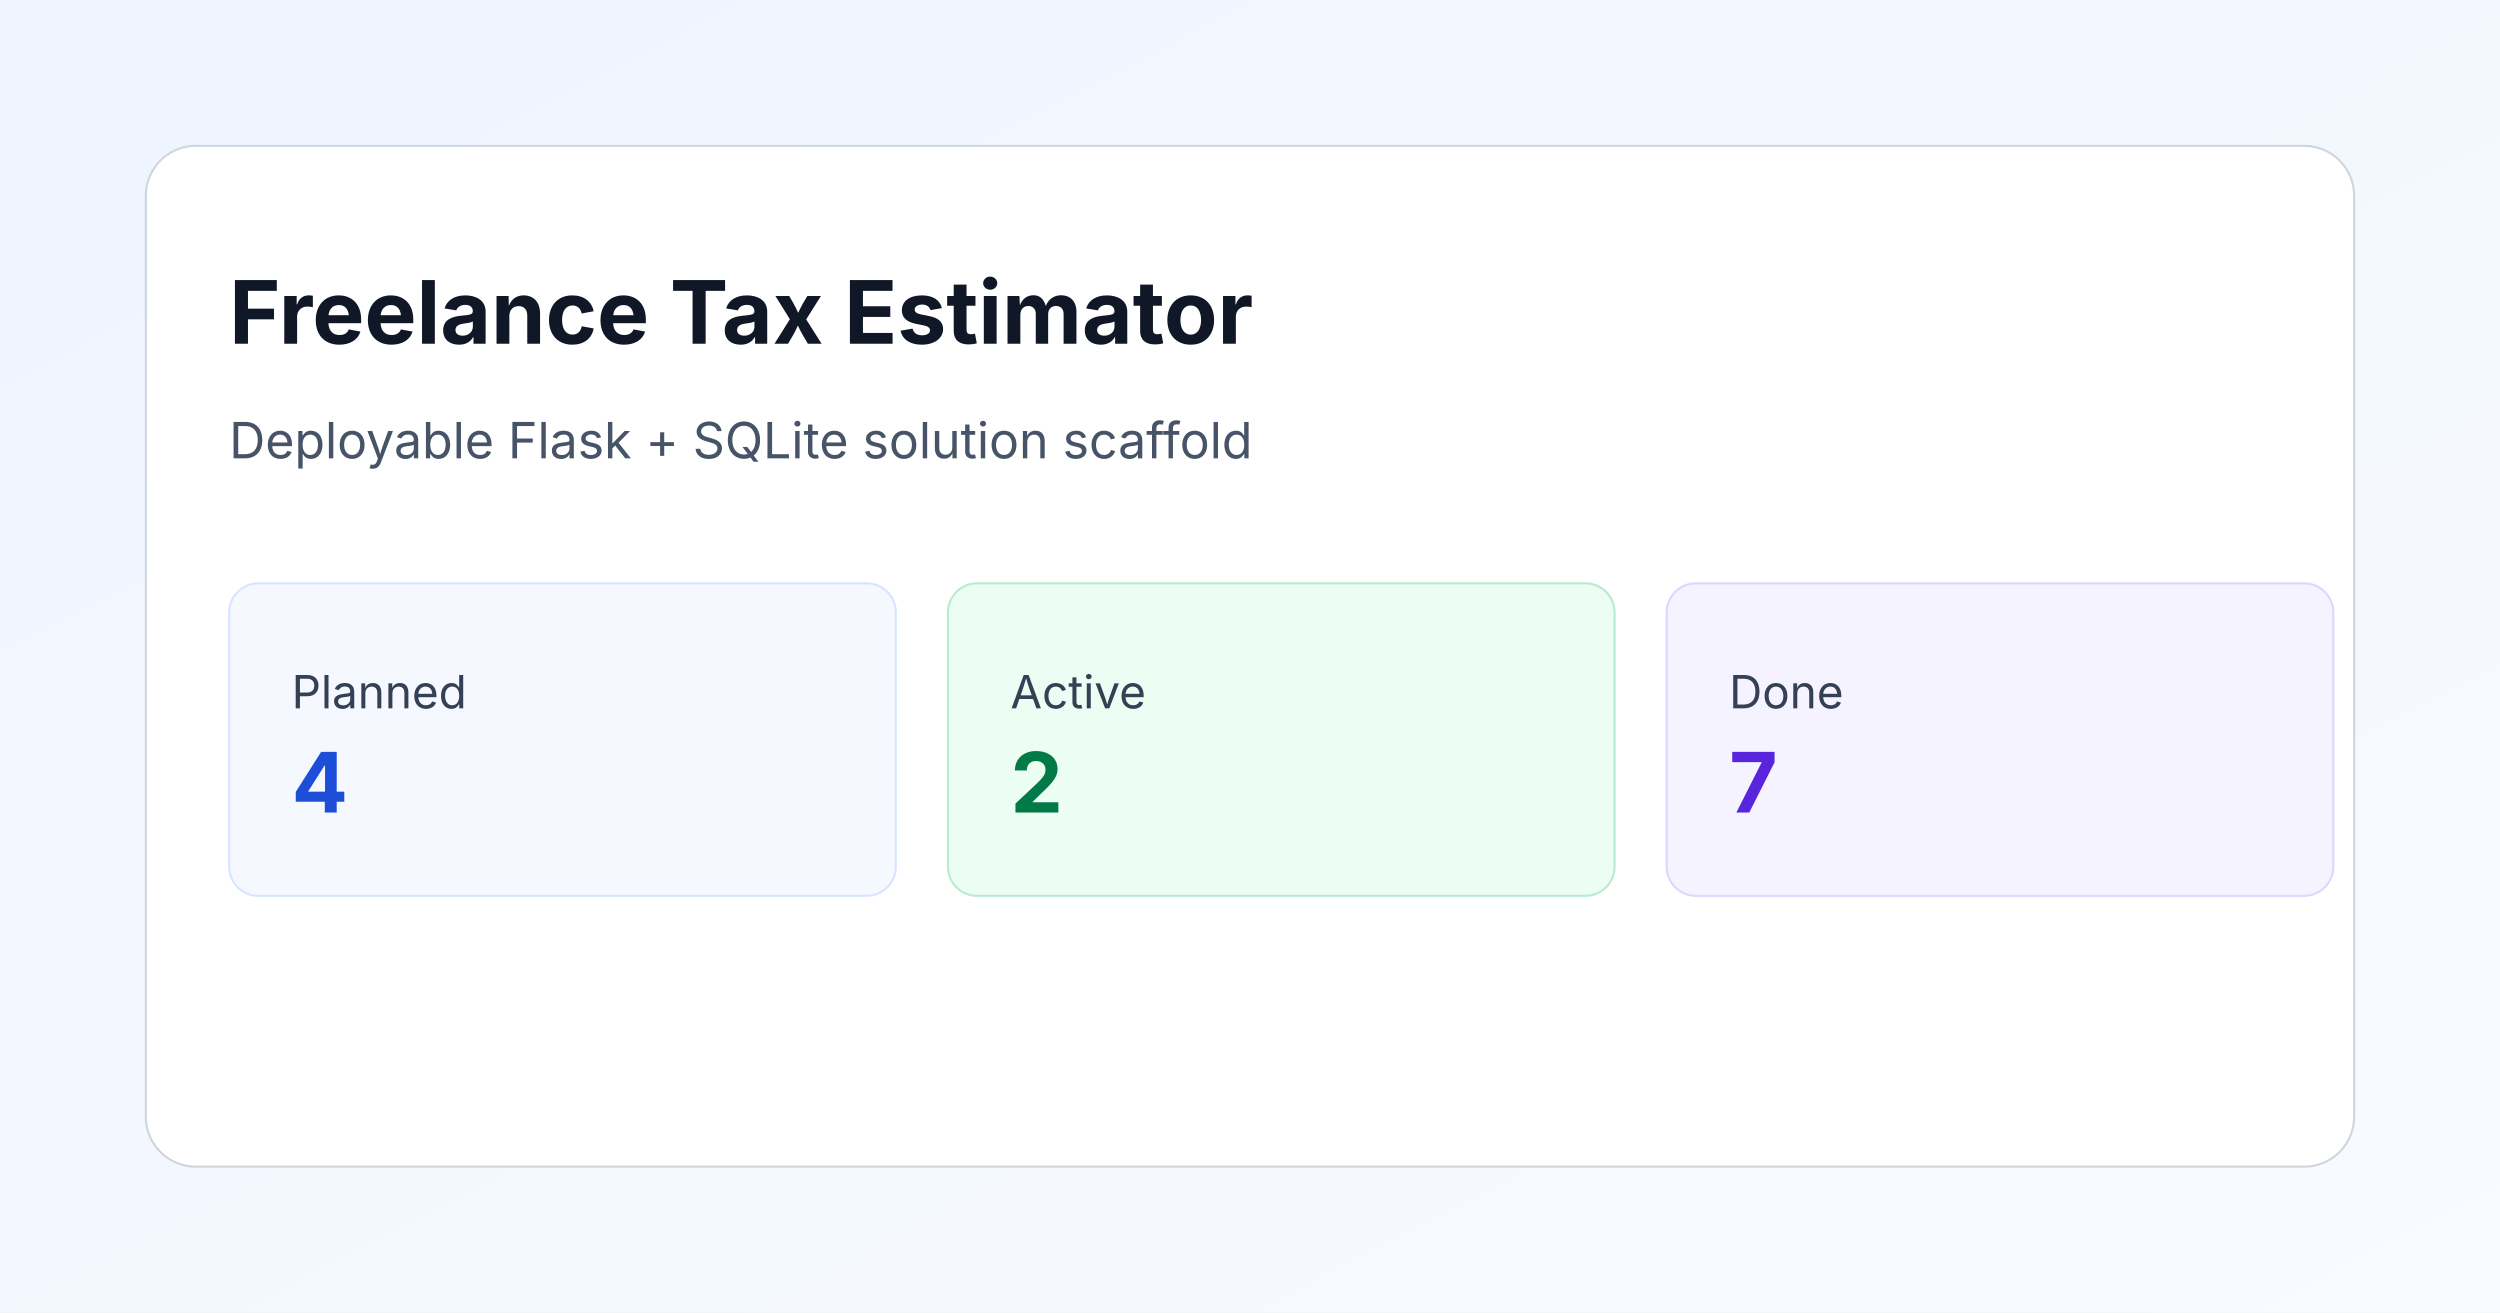
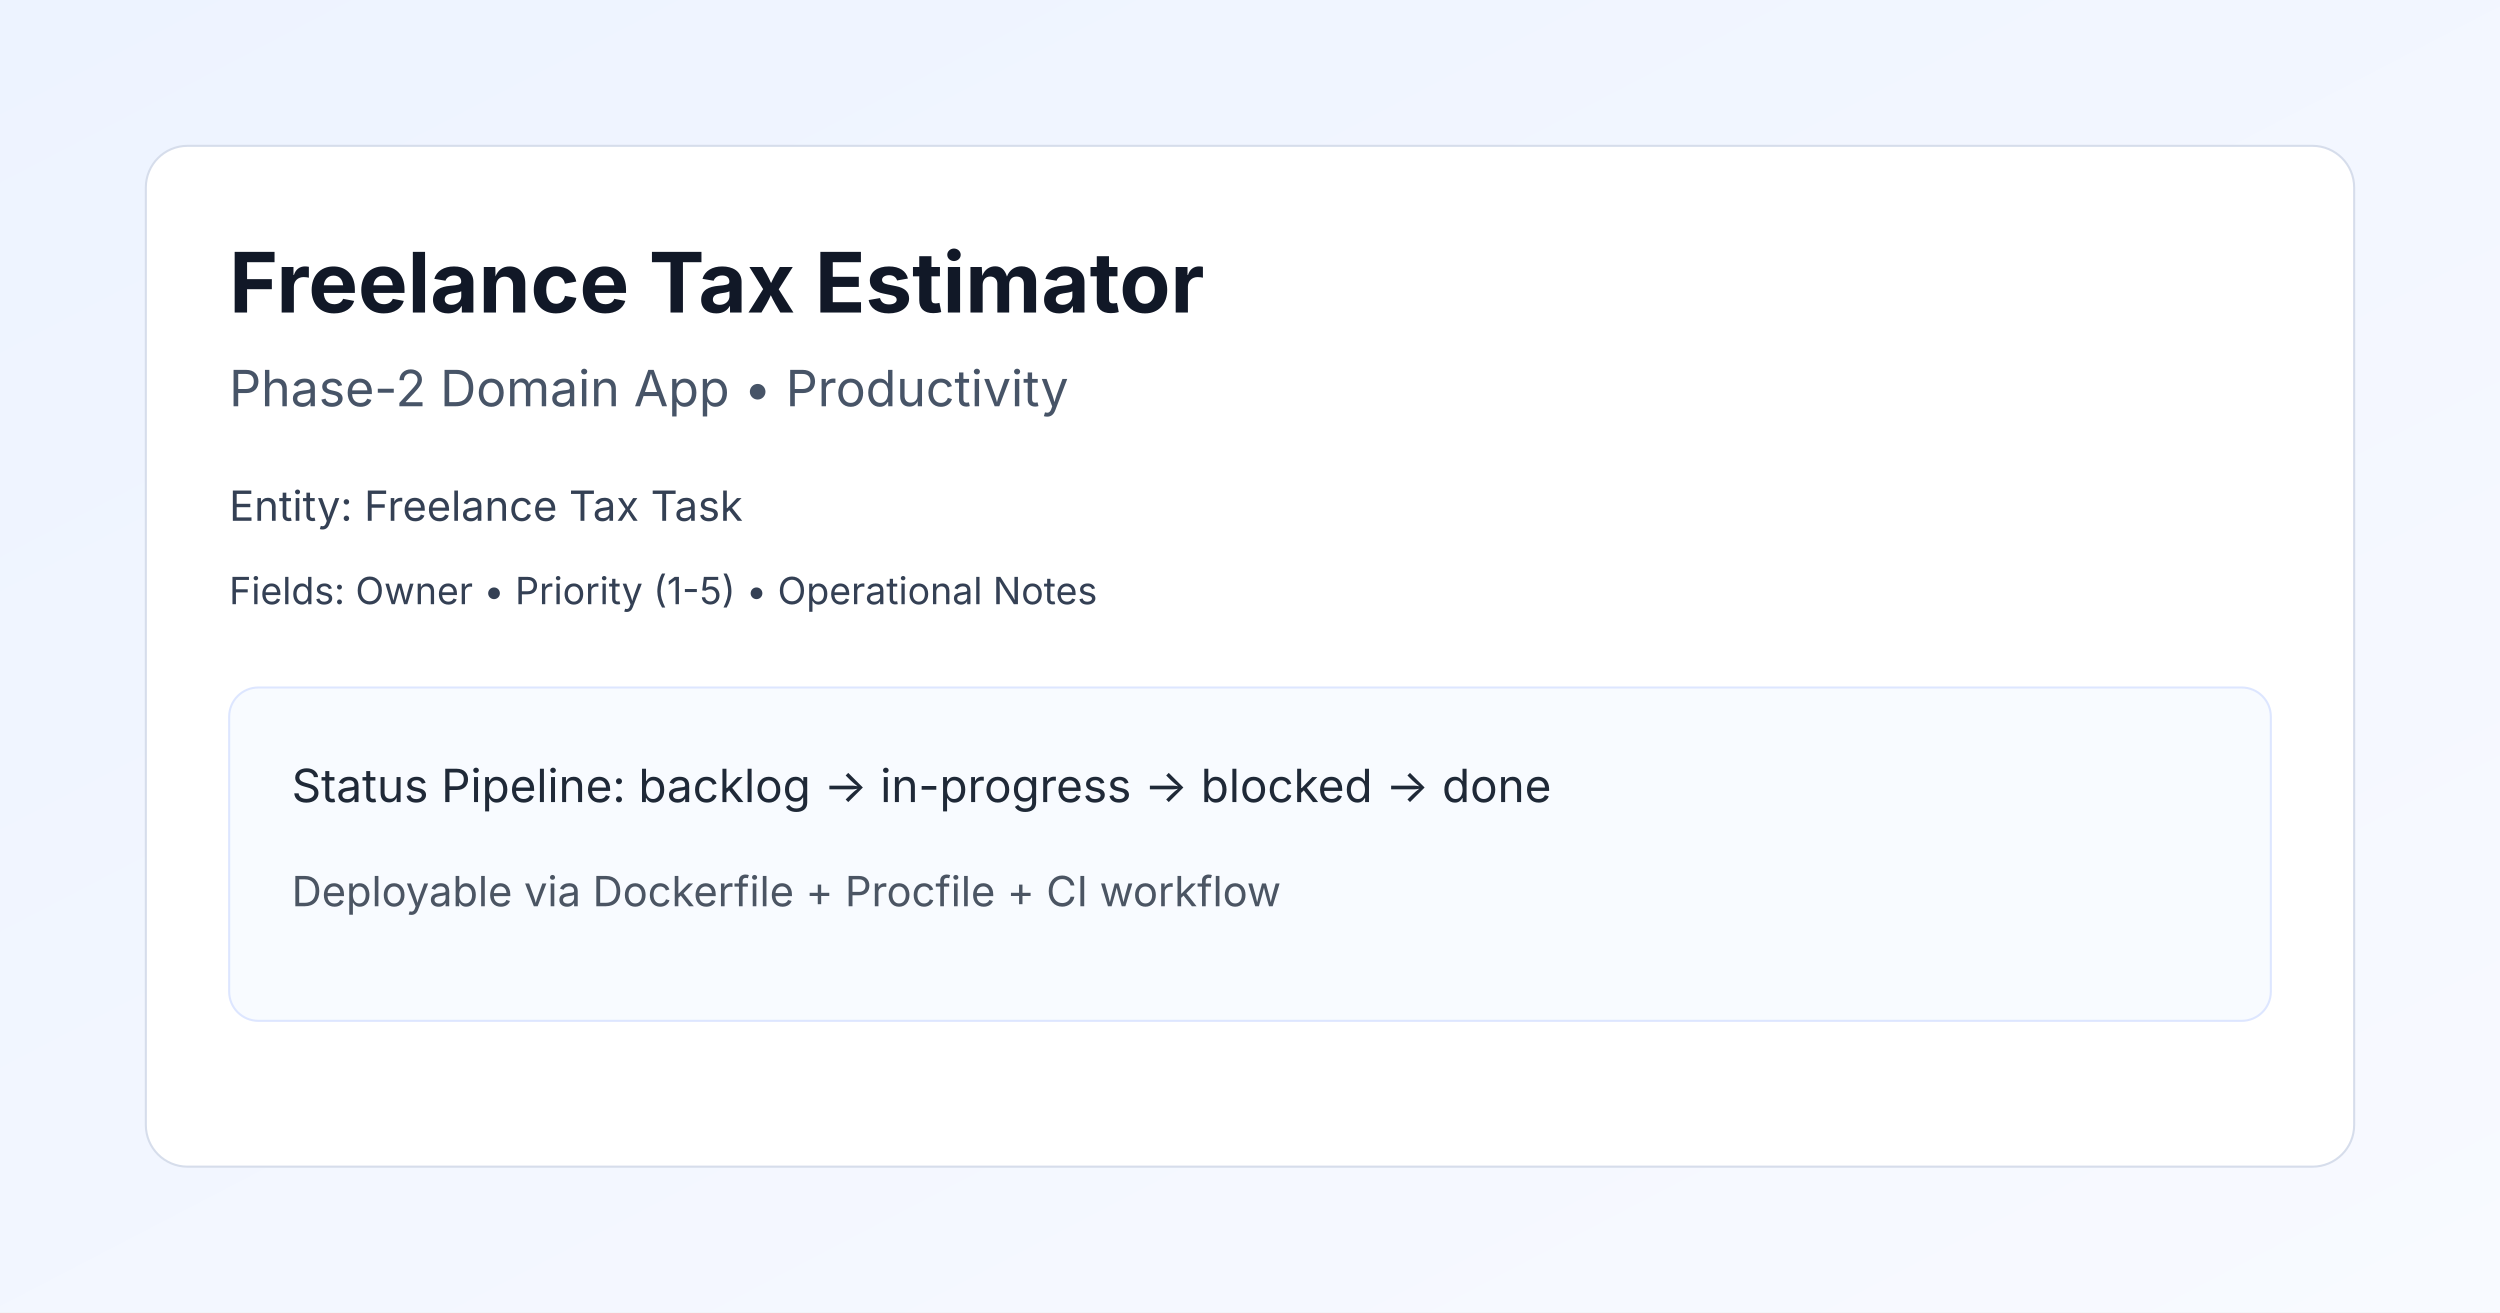
<svg xmlns="http://www.w3.org/2000/svg" width="1200" height="630" viewBox="0 0 1200 630">
  <defs>
    <linearGradient id="bg" x1="0" y1="0" x2="1" y2="1">
-       <stop offset="0%" stop-color="#eef4ff" />
-       <stop offset="100%" stop-color="#f8fbff" />
+       <stop offset="0%" stop-color="#edf3ff" />
+       <stop offset="100%" stop-color="#f8faff" />
    </linearGradient>
  </defs>
  <rect width="1200" height="630" fill="url(#bg)" />
-   <rect x="70" y="70" width="1060" height="490" rx="24" fill="#ffffff" stroke="#d0d5dd" />
-   <text x="110" y="165" font-size="42" font-family="Inter, Arial" fill="#101828" font-weight="700">Freelance Tax Estimator</text>
-   <text x="110" y="220" font-size="24" font-family="Inter, Arial" fill="#475467">Deployable Flask + SQLite solution scaffold</text>
-   <rect x="110" y="280" width="320" height="150" rx="14" fill="#f5f8ff" stroke="#d6e4ff" />
-   <text x="140" y="340" font-size="22" font-family="Inter, Arial" fill="#344054">Planned</text>
-   <text x="140" y="390" font-size="40" font-family="Inter, Arial" fill="#1d4ed8" font-weight="700">4</text>
-   <rect x="455" y="280" width="320" height="150" rx="14" fill="#ecfdf3" stroke="#b7ebcf" />
-   <text x="485" y="340" font-size="22" font-family="Inter, Arial" fill="#344054">Active</text>
-   <text x="485" y="390" font-size="40" font-family="Inter, Arial" fill="#027a48" font-weight="700">2</text>
-   <rect x="800" y="280" width="320" height="150" rx="14" fill="#f4f3ff" stroke="#ddd6fe" />
-   <text x="830" y="340" font-size="22" font-family="Inter, Arial" fill="#344054">Done</text>
-   <text x="830" y="390" font-size="40" font-family="Inter, Arial" fill="#5925dc" font-weight="700">7</text>
+   <rect x="70" y="70" width="1060" height="490" rx="20" fill="#fff" stroke="#d6ddeb" />
+   <text x="110" y="150" font-size="40" font-family="Inter, Arial" fill="#111827" font-weight="700">Freelance Tax Estimator</text>
+   <text x="110" y="195" font-size="24" font-family="Inter, Arial" fill="#475467">Phase-2 Domain App • Productivity</text>
+   <text x="110" y="250" font-size="20" font-family="Inter, Arial" fill="#344054">Entity: Freelance Tax Task</text>
+   <text x="110" y="290" font-size="18" font-family="Inter, Arial" fill="#344054">Fields: Owner • Priority (1-5) • Operational Notes</text>
+   <rect x="110" y="330" width="980" height="160" rx="14" fill="#f8fbff" stroke="#dde6ff" />
+   <text x="140" y="385" font-size="22" font-family="Inter, Arial" fill="#1f2937">Status Pipeline: backlog → in-progress → blocked → done</text>
+   <text x="140" y="435" font-size="20" font-family="Inter, Arial" fill="#4b5563">Deployable via Dockerfile + Procfile + CI workflow</text>
</svg>
